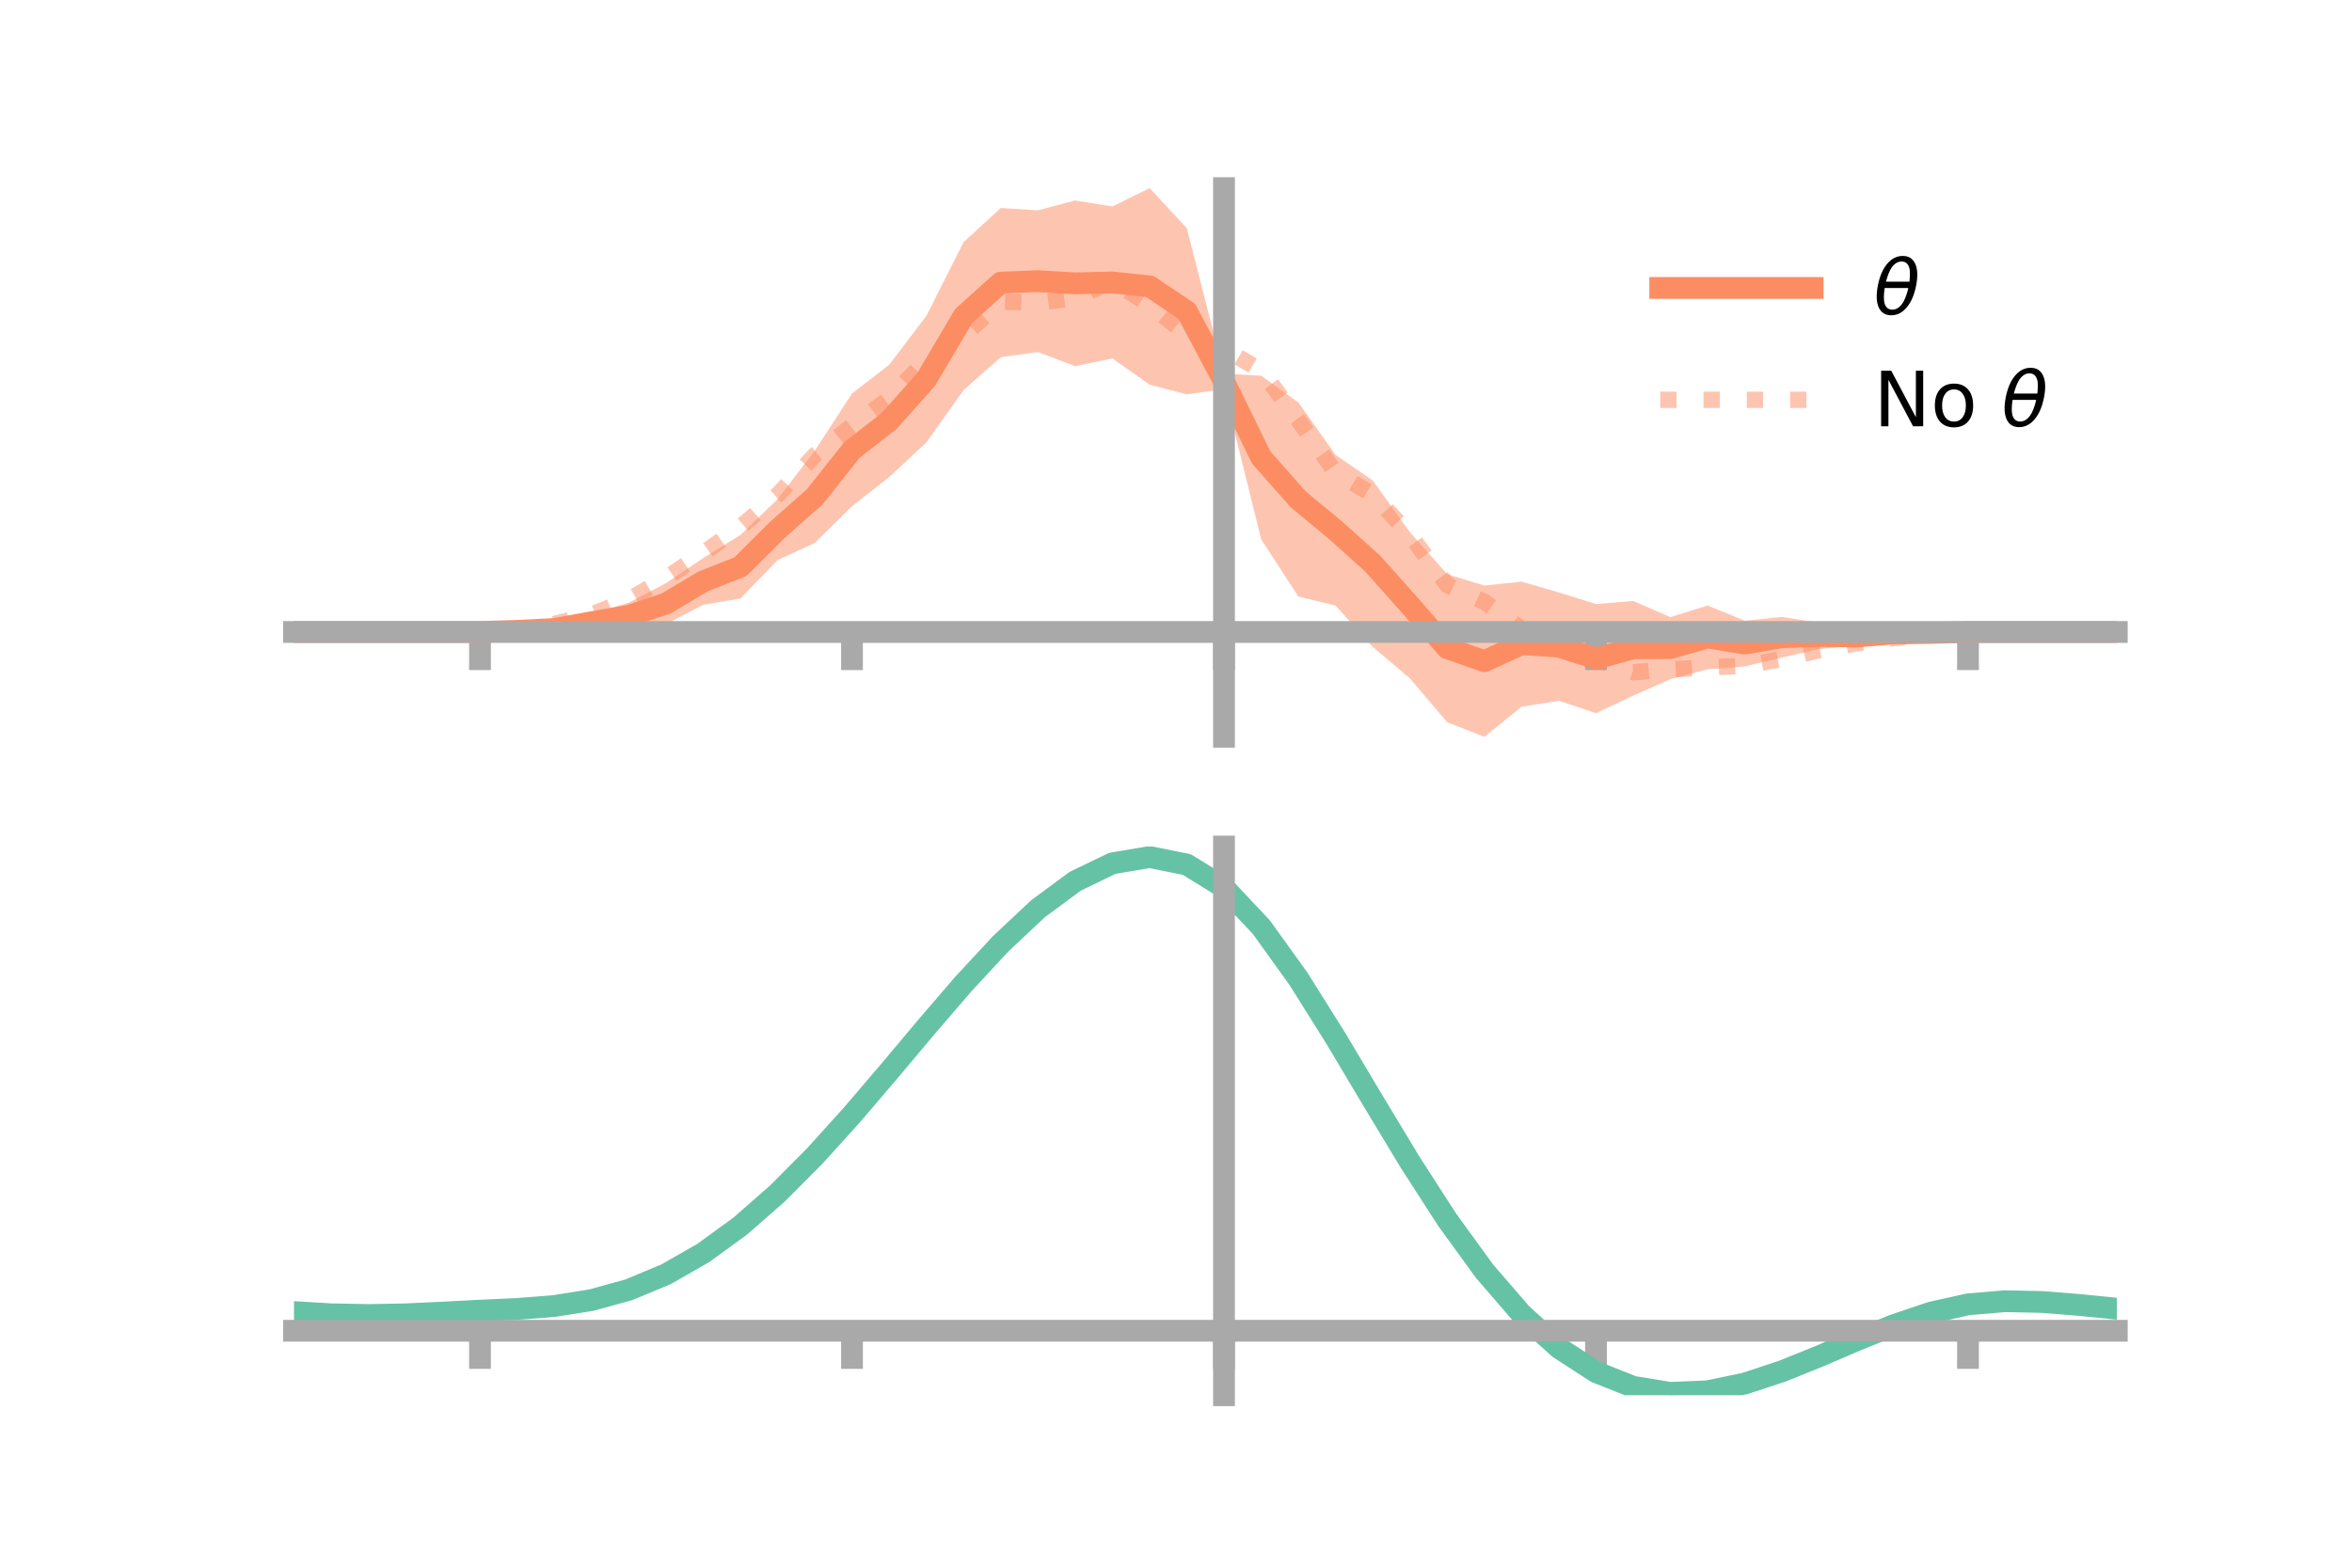
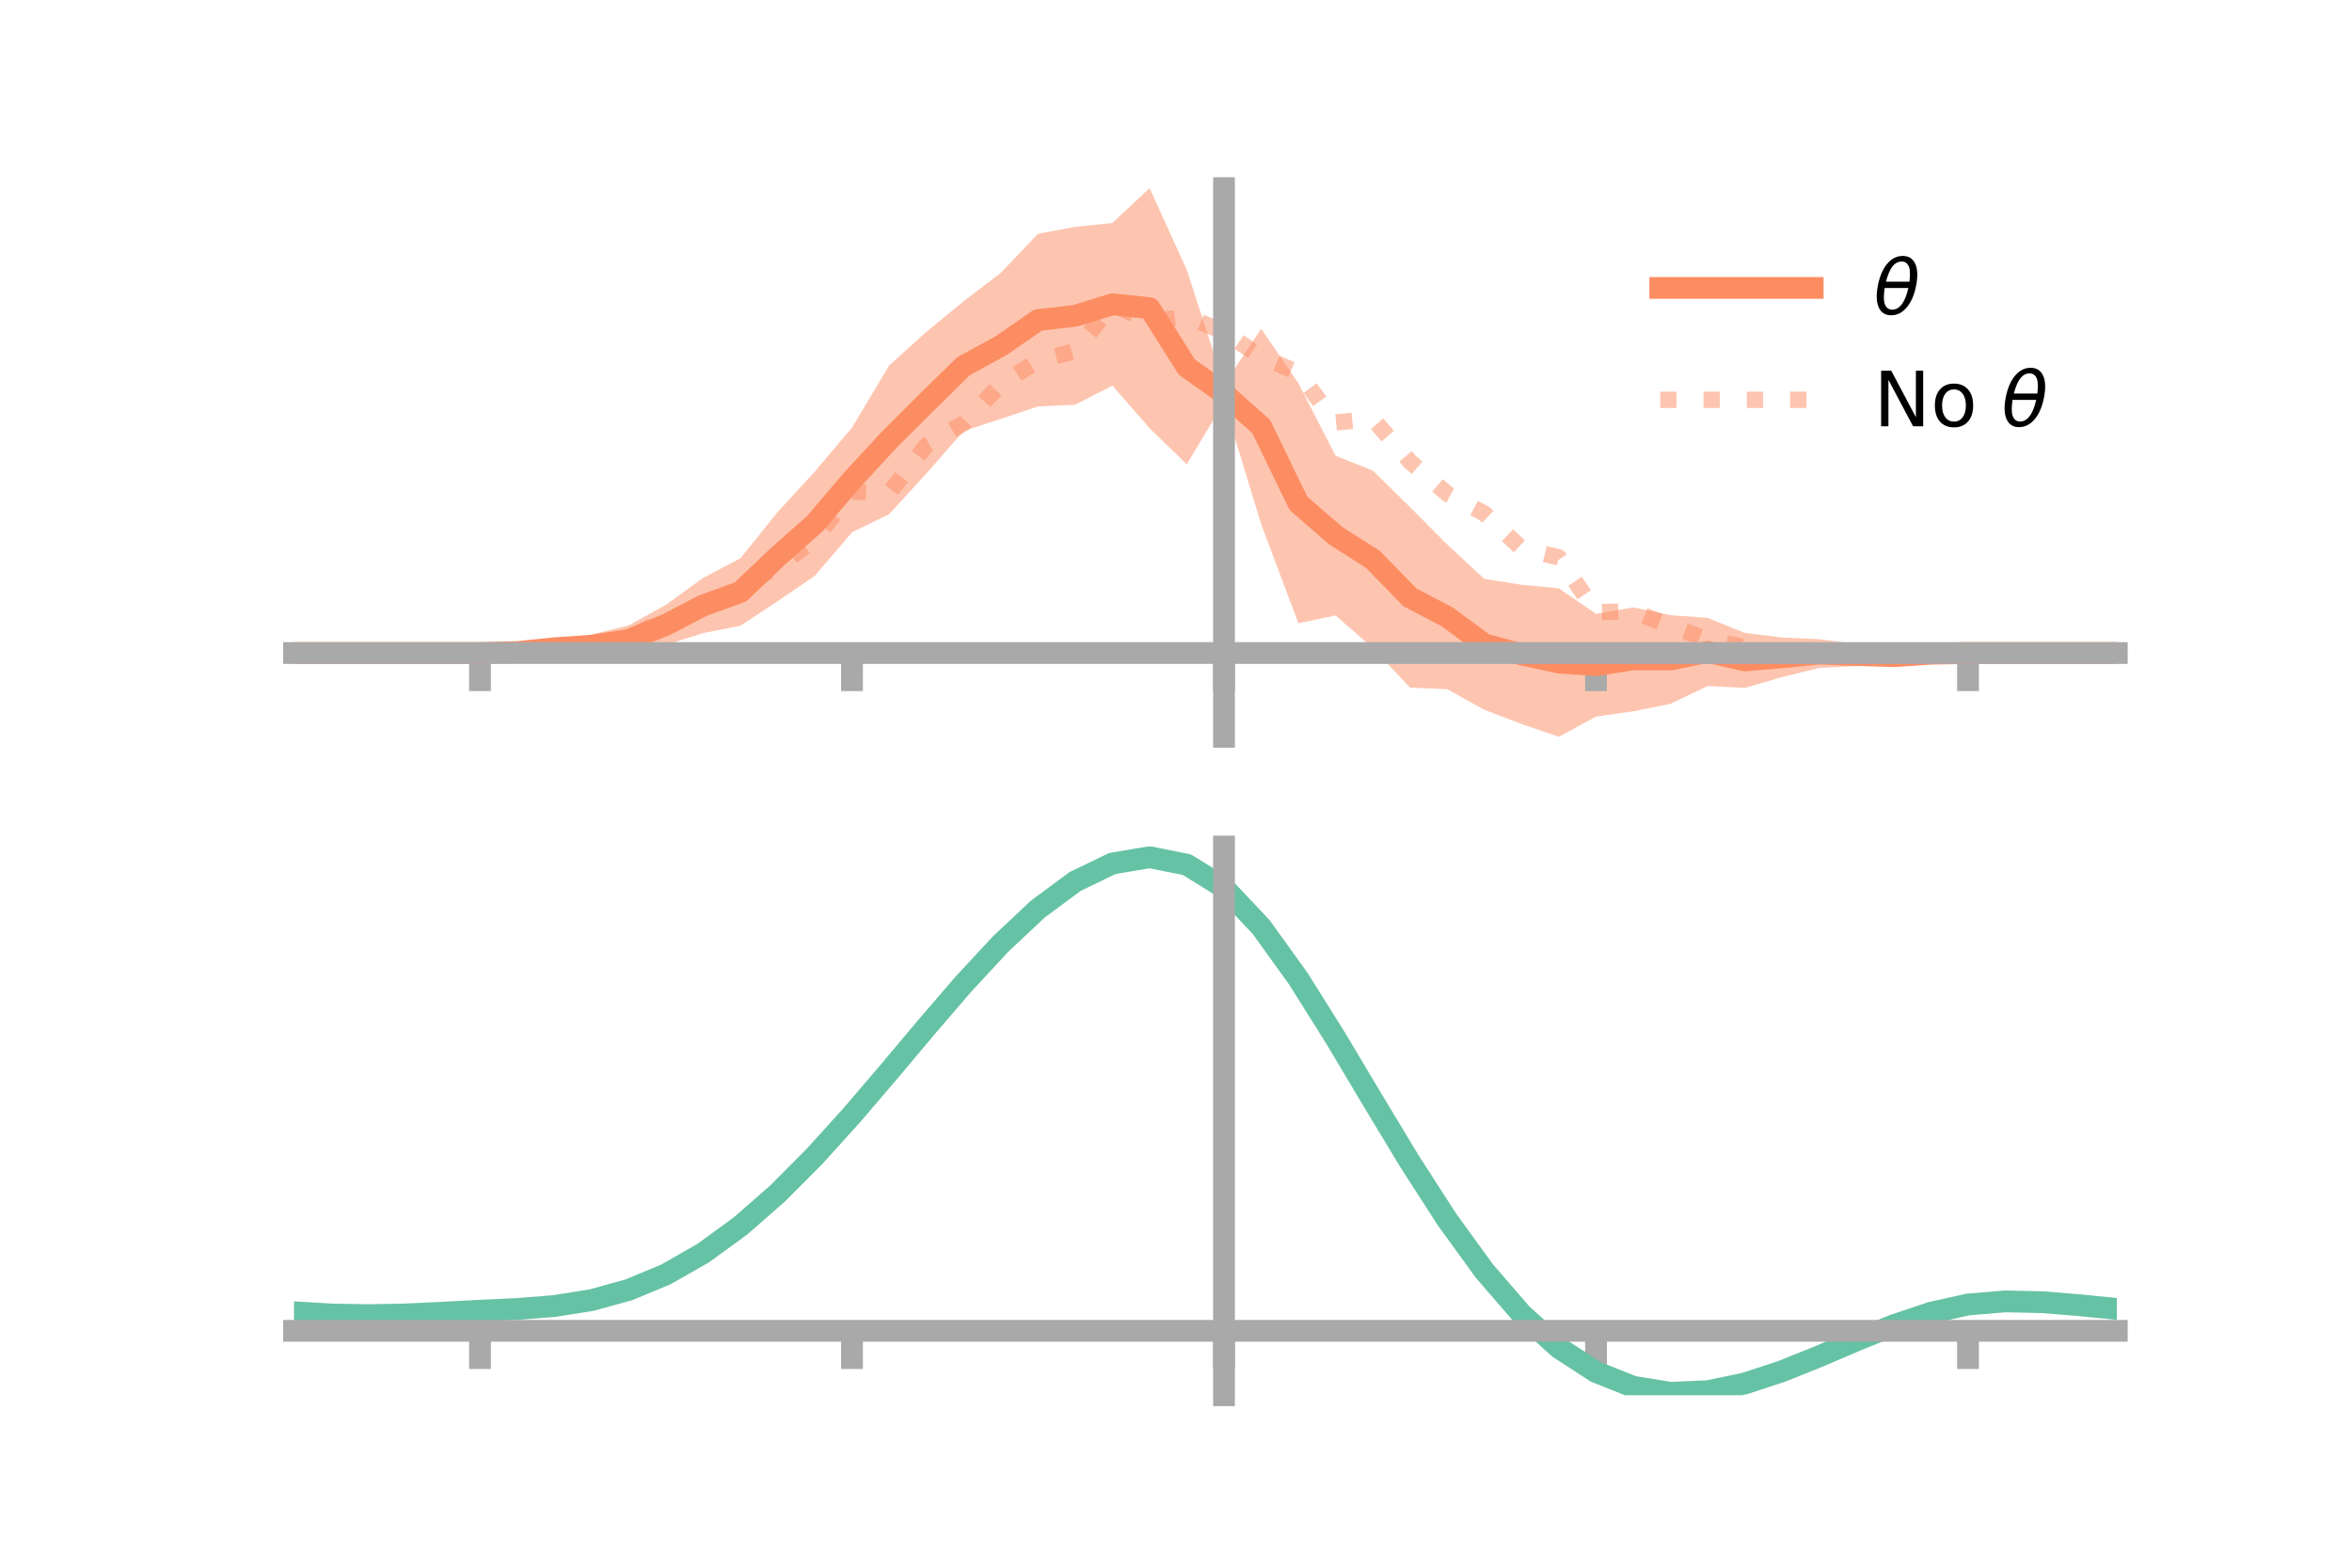
<svg xmlns="http://www.w3.org/2000/svg" xmlns:xlink="http://www.w3.org/1999/xlink" height="144pt" version="1.1" viewBox="0 0 216 144" width="216pt">
  <defs>
    <style type="text/css">*{stroke-linecap:butt;stroke-linejoin:round;}</style>
  </defs>
  <g id="figure_1">
    <g id="patch_1">
      <path d="M 0 144  L 216 144  L 216 0  L 0 0  z " style="fill:none;" />
    </g>
    <g id="axes_1">
      <g id="patch_2">
        <path d="M 27 67.68  L 194.4 67.68  L 194.4 17.28  L 27 17.28  z " style="fill:none;" />
      </g>
      <g id="PolyCollection_1">
-         <path clip-path="url(#p3777c867de)" d="M 27 58.051  L 27 58.051  L 30.416 58.051  L 33.833 58.051  L 37.249 58.051  L 40.665 58.051  L 44.082 58.05  L 47.498 57.764  L 50.914 57.318  L 54.331 56.351  L 57.747 55.355  L 61.163 53.562  L 64.58 51.258  L 67.996 49.139  L 71.412 45.851  L 74.829 41.396  L 78.245 36.145  L 81.661 33.507  L 85.078 29.007  L 88.494 22.239  L 91.91 19.105  L 95.327 19.319  L 98.743 18.414  L 102.159 18.966  L 105.576 17.28  L 108.992 20.956  L 112.408 34.324  L 115.824 34.51  L 119.241 36.967  L 122.657 41.791  L 126.073 44.137  L 129.49 48.897  L 132.906 52.739  L 136.322 53.787  L 139.739 53.423  L 143.155 54.417  L 146.571 55.483  L 149.988 55.202  L 153.404 56.685  L 156.82 55.619  L 160.237 57.015  L 163.653 56.665  L 167.069 57.203  L 170.486 57.662  L 173.902 57.725  L 177.318 57.957  L 180.735 58.051  L 184.151 58.051  L 187.567 58.051  L 190.984 58.051  L 194.4 58.051  L 194.4 58.051  L 194.4 58.051  L 190.984 58.051  L 187.567 58.051  L 184.151 58.051  L 180.735 58.052  L 177.318 58.317  L 173.902 58.645  L 170.486 59.27  L 167.069 59.625  L 163.653 60.396  L 160.237 61.215  L 156.82 61.482  L 153.404 62.381  L 149.988 63.899  L 146.571 65.505  L 143.155 64.37  L 139.739 64.917  L 136.322 67.68  L 132.906 66.344  L 129.49 62.321  L 126.073 59.423  L 122.657 55.627  L 119.241 54.795  L 115.824 49.547  L 112.408 35.742  L 108.992 36.226  L 105.576 35.33  L 102.159 32.92  L 98.743 33.64  L 95.327 32.333  L 91.91 32.81  L 88.494 35.822  L 85.078 40.643  L 81.661 43.822  L 78.245 46.504  L 74.829 49.866  L 71.412 51.449  L 67.996 54.977  L 64.58 55.55  L 61.163 57.32  L 57.747 57.776  L 54.331 57.966  L 50.914 58.236  L 47.498 58.129  L 44.082 58.051  L 40.665 58.051  L 37.249 58.051  L 33.833 58.051  L 30.416 58.051  L 27 58.051  z " style="fill:#fc8d62;fill-opacity:0.5;" />
+         <path clip-path="url(#p8281014822)" d="M 27 59.983  L 27 59.983  L 30.416 59.983  L 33.833 59.983  L 37.249 59.983  L 40.665 59.983  L 44.082 59.982  L 47.498 59.679  L 50.914 59.044  L 54.331 58.28  L 57.747 57.445  L 61.163 55.549  L 64.58 53.08  L 67.996 51.281  L 71.412 47.037  L 74.829 43.314  L 78.245 39.281  L 81.661 33.561  L 85.078 30.48  L 88.494 27.672  L 91.91 25.061  L 95.327 21.472  L 98.743 20.839  L 102.159 20.479  L 105.576 17.28  L 108.992 24.789  L 112.408 35.333  L 115.824 30.194  L 119.241 35.208  L 122.657 41.867  L 126.073 43.224  L 129.49 46.584  L 132.906 50.017  L 136.322 53.176  L 139.739 53.713  L 143.155 54.041  L 146.571 56.383  L 149.988 55.793  L 153.404 56.507  L 156.82 56.754  L 160.237 58.134  L 163.653 58.56  L 167.069 58.712  L 170.486 59.155  L 173.902 59.788  L 177.318 59.832  L 180.735 59.983  L 184.151 59.983  L 187.567 59.983  L 190.984 59.983  L 194.4 59.983  L 194.4 59.983  L 194.4 59.983  L 190.984 59.983  L 187.567 59.983  L 184.151 59.983  L 180.735 59.984  L 177.318 60.264  L 173.902 60.757  L 170.486 61.186  L 167.069 61.352  L 163.653 62.2  L 160.237 63.189  L 156.82 63.015  L 153.404 64.655  L 149.988 65.339  L 146.571 65.82  L 143.155 67.68  L 139.739 66.508  L 136.322 65.2  L 132.906 63.306  L 129.49 63.161  L 126.073 59.523  L 122.657 56.532  L 119.241 57.25  L 115.824 48.162  L 112.408 36.953  L 108.992 42.653  L 105.576 39.335  L 102.159 35.418  L 98.743 37.175  L 95.327 37.334  L 91.91 38.479  L 88.494 39.589  L 85.078 43.493  L 81.661 47.225  L 78.245 48.897  L 74.829 52.894  L 71.412 55.228  L 67.996 57.478  L 64.58 58.152  L 61.163 59.229  L 57.747 60.118  L 54.331 60.346  L 50.914 60.042  L 47.498 60.115  L 44.082 59.983  L 40.665 59.983  L 37.249 59.983  L 33.833 59.983  L 30.416 59.983  L 27 59.983  z " style="fill:#fc8d62;fill-opacity:0.5;" />
      </g>
      <g id="matplotlib.axis_1">
        <g id="xtick_1">
          <g id="line2d_1">
            <defs>
-               <path d="M 0 0  L 0 3.5  " id="m9de3332724" style="stroke:#a9a9a9;stroke-width:2;" />
+               <path d="M 0 0  L 0 3.5  " id="mf28e9d299a" style="stroke:#a9a9a9;stroke-width:2;" />
            </defs>
            <g>
-               <use style="fill:#a9a9a9;stroke:#a9a9a9;stroke-width:2;" x="44.082" xlink:href="#m9de3332724" y="58.051" />
+               <use style="fill:#a9a9a9;stroke:#a9a9a9;stroke-width:2;" x="44.082" xlink:href="#mf28e9d299a" y="59.983" />
            </g>
          </g>
        </g>
        <g id="xtick_2">
          <g id="line2d_2">
            <g>
-               <use style="fill:#a9a9a9;stroke:#a9a9a9;stroke-width:2;" x="78.245" xlink:href="#m9de3332724" y="58.051" />
+               <use style="fill:#a9a9a9;stroke:#a9a9a9;stroke-width:2;" x="78.245" xlink:href="#mf28e9d299a" y="59.983" />
            </g>
          </g>
        </g>
        <g id="xtick_3">
          <g id="line2d_3">
            <g>
-               <use style="fill:#a9a9a9;stroke:#a9a9a9;stroke-width:2;" x="112.408" xlink:href="#m9de3332724" y="58.051" />
+               <use style="fill:#a9a9a9;stroke:#a9a9a9;stroke-width:2;" x="112.408" xlink:href="#mf28e9d299a" y="59.983" />
            </g>
          </g>
        </g>
        <g id="xtick_4">
          <g id="line2d_4">
            <g>
-               <use style="fill:#a9a9a9;stroke:#a9a9a9;stroke-width:2;" x="146.571" xlink:href="#m9de3332724" y="58.051" />
+               <use style="fill:#a9a9a9;stroke:#a9a9a9;stroke-width:2;" x="146.571" xlink:href="#mf28e9d299a" y="59.983" />
            </g>
          </g>
        </g>
        <g id="xtick_5">
          <g id="line2d_5">
            <g>
-               <use style="fill:#a9a9a9;stroke:#a9a9a9;stroke-width:2;" x="180.735" xlink:href="#m9de3332724" y="58.051" />
+               <use style="fill:#a9a9a9;stroke:#a9a9a9;stroke-width:2;" x="180.735" xlink:href="#mf28e9d299a" y="59.983" />
            </g>
          </g>
        </g>
      </g>
      <g id="matplotlib.axis_2" />
      <g id="line2d_6">
-         <path clip-path="url(#p3777c867de)" d="M 27 58.051  L 30.416 58.051  L 33.833 58.051  L 37.249 58.051  L 40.665 58.051  L 44.082 58.051  L 47.498 57.947  L 50.914 57.777  L 54.331 57.158  L 57.747 56.565  L 61.163 55.441  L 64.58 53.404  L 67.996 52.058  L 71.412 48.65  L 74.829 45.631  L 78.245 41.325  L 81.661 38.665  L 85.078 34.825  L 88.494 29.03  L 91.91 25.958  L 95.327 25.826  L 98.743 26.027  L 102.159 25.943  L 105.576 26.305  L 108.992 28.591  L 112.408 35.033  L 115.824 42.028  L 119.241 45.881  L 122.657 48.709  L 126.073 51.78  L 129.49 55.609  L 132.906 59.541  L 136.322 60.734  L 139.739 59.17  L 143.155 59.394  L 146.571 60.494  L 149.988 59.551  L 153.404 59.533  L 156.82 58.55  L 160.237 59.115  L 163.653 58.53  L 167.069 58.414  L 170.486 58.466  L 173.902 58.185  L 177.318 58.137  L 180.735 58.051  L 184.151 58.051  L 187.567 58.051  L 190.984 58.051  L 194.4 58.051  " style="fill:none;stroke:#fc8d62;stroke-linecap:square;stroke-width:2;" />
+         <path clip-path="url(#p8281014822)" d="M 27 59.983  L 30.416 59.983  L 33.833 59.983  L 37.249 59.983  L 40.665 59.983  L 44.082 59.983  L 47.498 59.897  L 50.914 59.543  L 54.331 59.313  L 57.747 58.781  L 61.163 57.389  L 64.58 55.616  L 67.996 54.379  L 71.412 51.133  L 74.829 48.104  L 78.245 44.089  L 81.661 40.393  L 85.078 36.986  L 88.494 33.63  L 91.91 31.77  L 95.327 29.403  L 98.743 29.007  L 102.159 27.948  L 105.576 28.308  L 108.992 33.721  L 112.408 36.143  L 115.824 39.178  L 119.241 46.229  L 122.657 49.2  L 126.073 51.374  L 129.49 54.873  L 132.906 56.661  L 136.322 59.188  L 139.739 60.111  L 143.155 60.86  L 146.571 61.102  L 149.988 60.566  L 153.404 60.581  L 156.82 59.885  L 160.237 60.661  L 163.653 60.38  L 167.069 60.032  L 170.486 60.17  L 173.902 60.272  L 177.318 60.048  L 180.735 59.983  L 184.151 59.983  L 187.567 59.983  L 190.984 59.983  L 194.4 59.983  " style="fill:none;stroke:#fc8d62;stroke-linecap:square;stroke-width:2;" />
      </g>
      <g id="line2d_7">
-         <path clip-path="url(#p3777c867de)" d="M 27 58.051  L 30.416 58.051  L 33.833 58.051  L 37.249 58.051  L 40.665 58.051  L 44.082 58.049  L 47.498 57.851  L 50.914 57.309  L 54.331 56.457  L 57.747 55.074  L 61.163 53.106  L 64.58 50.798  L 67.996 48.412  L 71.412 45.459  L 74.829 41.81  L 78.245 39.123  L 81.661 36.625  L 85.078 33.069  L 88.494 30.84  L 91.91 27.71  L 95.327 27.806  L 98.743 27.369  L 102.159 25.826  L 105.576 28.002  L 108.992 30.724  L 112.408 32.038  L 115.824 34.036  L 119.241 38.589  L 122.657 43.412  L 126.073 45.427  L 129.49 49.142  L 132.906 53.748  L 136.322 55.286  L 139.739 57.776  L 143.155 58.804  L 146.571 60.59  L 149.988 61.754  L 153.404 61.486  L 156.82 61.308  L 160.237 61.16  L 163.653 60.531  L 167.069 59.728  L 170.486 59.088  L 173.902 58.619  L 177.318 58.228  L 180.735 58.053  L 184.151 58.051  L 187.567 58.051  L 190.984 58.051  L 194.4 58.051  " style="fill:none;stroke:#fc8d62;stroke-dasharray:1.5,2.475;stroke-dashoffset:0;stroke-opacity:0.5;stroke-width:1.5;" />
+         <path clip-path="url(#p8281014822)" d="M 27 59.983  L 30.416 59.983  L 33.833 59.983  L 37.249 59.983  L 40.665 59.983  L 44.082 59.983  L 47.498 59.902  L 50.914 59.705  L 54.331 59.107  L 57.747 58.665  L 61.163 56.831  L 64.58 55.771  L 67.996 53.935  L 71.412 52.033  L 74.829 49.555  L 78.245 45.161  L 81.661 45.269  L 85.078 40.906  L 88.494 38.884  L 91.91 35.289  L 95.327 33.136  L 98.743 32.241  L 102.159 27.948  L 105.576 29.532  L 108.992 29.076  L 112.408 30.49  L 115.824 32.79  L 119.241 34.228  L 122.657 38.803  L 126.073 38.48  L 129.49 42.402  L 132.906 45.35  L 136.322 47.169  L 139.739 50.381  L 143.155 51.198  L 146.571 56.228  L 149.988 56.161  L 153.404 57.494  L 156.82 58.749  L 160.237 59.459  L 163.653 60.29  L 167.069 59.831  L 170.486 60.225  L 173.902 60.072  L 177.318 60.038  L 180.735 59.983  L 184.151 59.983  L 187.567 59.983  L 190.984 59.983  L 194.4 59.983  " style="fill:none;stroke:#fc8d62;stroke-dasharray:1.5,2.475;stroke-dashoffset:0;stroke-opacity:0.5;stroke-width:1.5;" />
      </g>
      <g id="patch_3">
        <path d="M 112.408 67.68  L 112.408 17.28  " style="fill:none;stroke:#a9a9a9;stroke-linecap:square;stroke-linejoin:miter;stroke-width:2;" />
      </g>
      <g id="patch_4">
        <path d="M 194.4 67.68  L 194.4 17.28  " style="fill:none;" />
      </g>
      <g id="patch_5">
-         <path d="M 27 58.051  L 194.4 58.051  " style="fill:none;stroke:#a9a9a9;stroke-linecap:square;stroke-linejoin:miter;stroke-width:2;" />
+         <path d="M 27 59.983  L 194.4 59.983  " style="fill:none;stroke:#a9a9a9;stroke-linecap:square;stroke-linejoin:miter;stroke-width:2;" />
      </g>
      <g id="patch_6">
        <path d="M 27 17.28  L 194.4 17.28  " style="fill:none;" />
      </g>
      <g id="legend_1">
        <g id="line2d_8">
          <path d="M 152.47 26.449  L 166.47 26.449  " style="fill:none;stroke:#fc8d62;stroke-linecap:square;stroke-width:2;" />
        </g>
        <g id="line2d_9" />
        <g id="text_1">
          <g transform="translate(172.07 28.89891)scale(0.07 -0.07)">
            <defs>
              <path d="M 45.516 34.672  L 14.453 34.672  Q 12.359 20.062 14.5 13.875  Q 17.188 6.25 24.469 6.25  Q 31.781 6.25 37.359 13.922  Q 42.234 20.656 45.516 34.672  z M 47.016 42.969  Q 48.344 56.844 46.625 61.719  Q 43.953 69.438 36.766 69.438  Q 29.297 69.438 23.828 61.812  Q 19.531 55.672 16.156 42.969  z M 38.188 76.766  Q 49.906 76.766 54.594 66.406  Q 59.281 56.109 55.719 37.844  Q 52.203 19.625 43.453 9.281  Q 34.766 -1.125 23.047 -1.125  Q 11.281 -1.125 6.641 9.281  Q 2 19.625 5.516 37.844  Q 9.078 56.109 17.719 66.406  Q 26.422 76.766 38.188 76.766  z " id="DejaVuSans-Oblique-952" />
            </defs>
            <use transform="translate(0 0.234375)" xlink:href="#DejaVuSans-Oblique-952" />
          </g>
        </g>
        <g id="line2d_10">
          <path d="M 152.47 36.724  L 166.47 36.724  " style="fill:none;stroke:#fc8d62;stroke-dasharray:1.5,2.475;stroke-dashoffset:0;stroke-opacity:0.5;stroke-width:1.5;" />
        </g>
        <g id="line2d_11" />
        <g id="text_2">
          <g transform="translate(172.07 39.17359)scale(0.07 -0.07)">
            <defs>
              <path d="M 9.812 72.906  L 23.094 72.906  L 55.422 11.922  L 55.422 72.906  L 64.984 72.906  L 64.984 0  L 51.703 0  L 19.391 60.984  L 19.391 0  L 9.812 0  z " id="DejaVuSans-78" />
              <path d="M 30.609 48.391  Q 23.391 48.391 19.188 42.75  Q 14.984 37.109 14.984 27.297  Q 14.984 17.484 19.156 11.844  Q 23.344 6.203 30.609 6.203  Q 37.797 6.203 41.984 11.859  Q 46.188 17.531 46.188 27.297  Q 46.188 37.016 41.984 42.703  Q 37.797 48.391 30.609 48.391  z M 30.609 56  Q 42.328 56 49.016 48.375  Q 55.719 40.766 55.719 27.297  Q 55.719 13.875 49.016 6.219  Q 42.328 -1.422 30.609 -1.422  Q 18.844 -1.422 12.172 6.219  Q 5.516 13.875 5.516 27.297  Q 5.516 40.766 12.172 48.375  Q 18.844 56 30.609 56  z " id="DejaVuSans-111" />
              <path id="DejaVuSans-32" />
            </defs>
            <use transform="translate(0 0.234375)" xlink:href="#DejaVuSans-78" />
            <use transform="translate(74.80469 0.234375)" xlink:href="#DejaVuSans-111" />
            <use transform="translate(135.9863 0.234375)" xlink:href="#DejaVuSans-32" />
            <use transform="translate(167.7734 0.234375)" xlink:href="#DejaVuSans-Oblique-952" />
          </g>
        </g>
      </g>
    </g>
    <g id="axes_2">
      <g id="patch_7">
        <path d="M 27 128.16  L 194.4 128.16  L 194.4 77.76  L 27 77.76  z " style="fill:none;" />
      </g>
      <g id="PolyCollection_2">
-         <path clip-path="url(#p03a1f4eb00)" d="M 27 120.56  L 27 120.481  L 30.416 120.694  L 33.833 120.762  L 37.249 120.69  L 40.665 120.523  L 44.082 120.337  L 47.498 120.175  L 50.914 119.898  L 54.331 119.347  L 57.747 118.393  L 61.163 116.947  L 64.58 114.955  L 67.996 112.41  L 71.412 109.344  L 74.829 105.825  L 78.245 101.952  L 81.661 97.856  L 85.078 93.691  L 88.494 89.632  L 91.91 85.867  L 95.327 82.596  L 98.743 80.021  L 102.159 78.344  L 105.576 77.76  L 108.992 78.457  L 112.408 80.604  L 115.824 84.282  L 119.241 89.105  L 122.657 94.633  L 126.073 100.455  L 129.49 106.209  L 132.906 111.598  L 136.322 116.385  L 139.739 120.405  L 143.155 123.555  L 146.571 125.801  L 149.988 127.166  L 153.404 127.724  L 156.82 127.586  L 160.237 126.887  L 163.653 125.781  L 167.069 124.427  L 170.486 122.99  L 173.902 121.626  L 177.318 120.49  L 180.735 119.729  L 184.151 119.444  L 187.567 119.521  L 190.984 119.805  L 194.4 120.161  L 194.4 120.265  L 194.4 120.265  L 190.984 119.933  L 187.567 119.667  L 184.151 119.599  L 180.735 119.889  L 177.318 120.66  L 173.902 121.828  L 170.486 123.241  L 167.069 124.734  L 163.653 126.138  L 160.237 127.284  L 156.82 128.008  L 153.404 128.16  L 149.988 127.612  L 146.571 126.268  L 143.155 124.072  L 139.739 121.009  L 136.322 117.117  L 132.906 112.486  L 129.49 107.273  L 126.073 101.701  L 122.657 96.058  L 119.241 90.694  L 115.824 86.012  L 112.408 82.442  L 108.992 80.364  L 105.576 79.693  L 102.159 80.258  L 98.743 81.876  L 95.327 84.352  L 91.91 87.49  L 88.494 91.094  L 85.078 94.973  L 81.661 98.947  L 78.245 102.85  L 74.829 106.538  L 71.412 109.888  L 67.996 112.81  L 64.58 115.241  L 61.163 117.155  L 57.747 118.557  L 54.331 119.488  L 50.914 120.027  L 47.498 120.294  L 44.082 120.444  L 40.665 120.614  L 37.249 120.762  L 33.833 120.819  L 30.416 120.753  L 27 120.56  z " style="fill:#66c2a5;fill-opacity:0.5;" />
+         <path clip-path="url(#p64fdbf0d6e)" d="M 27 120.581  L 27 120.498  L 30.416 120.709  L 33.833 120.775  L 37.249 120.701  L 40.665 120.532  L 44.082 120.343  L 47.498 120.18  L 50.914 119.903  L 54.331 119.352  L 57.747 118.398  L 61.163 116.952  L 64.58 114.961  L 67.996 112.417  L 71.412 109.352  L 74.829 105.833  L 78.245 101.961  L 81.661 97.865  L 85.078 93.7  L 88.494 89.64  L 91.91 85.874  L 95.327 82.601  L 98.743 80.025  L 102.159 78.345  L 105.576 77.76  L 108.992 78.456  L 112.408 80.601  L 115.824 84.279  L 119.241 89.102  L 122.657 94.63  L 126.073 100.452  L 129.49 106.206  L 132.906 111.592  L 136.322 116.378  L 139.739 120.395  L 143.155 123.544  L 146.571 125.788  L 149.988 127.152  L 153.404 127.711  L 156.82 127.574  L 160.237 126.877  L 163.653 125.774  L 167.069 124.424  L 170.486 122.99  L 173.902 121.63  L 177.318 120.497  L 180.735 119.741  L 184.151 119.459  L 187.567 119.538  L 190.984 119.824  L 194.4 120.179  L 194.4 120.287  L 194.4 120.287  L 190.984 119.956  L 187.567 119.688  L 184.151 119.619  L 180.735 119.906  L 177.318 120.675  L 173.902 121.841  L 170.486 123.25  L 167.069 124.741  L 163.653 126.142  L 160.237 127.286  L 156.82 128.009  L 153.404 128.16  L 149.988 127.612  L 146.571 126.269  L 143.155 124.074  L 139.739 121.013  L 136.322 117.123  L 132.906 112.496  L 129.49 107.286  L 126.073 101.716  L 122.657 96.076  L 119.241 90.714  L 115.824 86.033  L 112.408 82.464  L 108.992 80.389  L 105.576 79.719  L 102.159 80.286  L 98.743 81.905  L 95.327 84.381  L 91.91 87.518  L 88.494 91.121  L 85.078 94.998  L 81.661 98.969  L 78.245 102.869  L 74.829 106.553  L 71.412 109.901  L 67.996 112.82  L 64.58 115.248  L 61.163 117.159  L 57.747 118.559  L 54.331 119.489  L 50.914 120.028  L 47.498 120.296  L 44.082 120.448  L 40.665 120.621  L 37.249 120.772  L 33.833 120.834  L 30.416 120.772  L 27 120.581  z " style="fill:#66c2a5;fill-opacity:0.5;" />
      </g>
      <g id="matplotlib.axis_3">
        <g id="xtick_6">
          <g id="line2d_12">
            <g>
-               <use style="fill:#a9a9a9;stroke:#a9a9a9;stroke-width:2;" x="44.082" xlink:href="#m9de3332724" y="122.236" />
+               <use style="fill:#a9a9a9;stroke:#a9a9a9;stroke-width:2;" x="44.082" xlink:href="#mf28e9d299a" y="122.244" />
            </g>
          </g>
        </g>
        <g id="xtick_7">
          <g id="line2d_13">
            <g>
-               <use style="fill:#a9a9a9;stroke:#a9a9a9;stroke-width:2;" x="78.245" xlink:href="#m9de3332724" y="122.236" />
+               <use style="fill:#a9a9a9;stroke:#a9a9a9;stroke-width:2;" x="78.245" xlink:href="#mf28e9d299a" y="122.244" />
            </g>
          </g>
        </g>
        <g id="xtick_8">
          <g id="line2d_14">
            <g>
-               <use style="fill:#a9a9a9;stroke:#a9a9a9;stroke-width:2;" x="112.408" xlink:href="#m9de3332724" y="122.236" />
+               <use style="fill:#a9a9a9;stroke:#a9a9a9;stroke-width:2;" x="112.408" xlink:href="#mf28e9d299a" y="122.244" />
            </g>
          </g>
        </g>
        <g id="xtick_9">
          <g id="line2d_15">
            <g>
-               <use style="fill:#a9a9a9;stroke:#a9a9a9;stroke-width:2;" x="146.571" xlink:href="#m9de3332724" y="122.236" />
+               <use style="fill:#a9a9a9;stroke:#a9a9a9;stroke-width:2;" x="146.571" xlink:href="#mf28e9d299a" y="122.244" />
            </g>
          </g>
        </g>
        <g id="xtick_10">
          <g id="line2d_16">
            <g>
-               <use style="fill:#a9a9a9;stroke:#a9a9a9;stroke-width:2;" x="180.735" xlink:href="#m9de3332724" y="122.236" />
+               <use style="fill:#a9a9a9;stroke:#a9a9a9;stroke-width:2;" x="180.735" xlink:href="#mf28e9d299a" y="122.244" />
            </g>
          </g>
        </g>
      </g>
      <g id="matplotlib.axis_4" />
      <g id="line2d_17">
-         <path clip-path="url(#p03a1f4eb00)" d="M 27 120.52  L 30.416 120.724  L 33.833 120.79  L 37.249 120.726  L 40.665 120.569  L 44.082 120.39  L 47.498 120.234  L 50.914 119.963  L 54.331 119.417  L 57.747 118.475  L 61.163 117.051  L 64.58 115.098  L 67.996 112.61  L 71.412 109.616  L 74.829 106.181  L 78.245 102.401  L 81.661 98.402  L 85.078 94.332  L 88.494 90.363  L 91.91 86.678  L 95.327 83.474  L 98.743 80.948  L 102.159 79.301  L 105.576 78.726  L 108.992 79.411  L 112.408 81.523  L 115.824 85.147  L 119.241 89.9  L 122.657 95.345  L 126.073 101.078  L 129.49 106.741  L 132.906 112.042  L 136.322 116.751  L 139.739 120.707  L 143.155 123.813  L 146.571 126.034  L 149.988 127.389  L 153.404 127.942  L 156.82 127.797  L 160.237 127.086  L 163.653 125.959  L 167.069 124.581  L 170.486 123.115  L 173.902 121.727  L 177.318 120.575  L 180.735 119.809  L 184.151 119.521  L 187.567 119.594  L 190.984 119.869  L 194.4 120.213  " style="fill:none;stroke:#66c2a5;stroke-linecap:square;stroke-width:2;" />
+         <path clip-path="url(#p64fdbf0d6e)" d="M 27 120.539  L 30.416 120.74  L 33.833 120.804  L 37.249 120.737  L 40.665 120.577  L 44.082 120.396  L 47.498 120.238  L 50.914 119.966  L 54.331 119.421  L 57.747 118.479  L 61.163 117.056  L 64.58 115.105  L 67.996 112.618  L 71.412 109.626  L 74.829 106.193  L 78.245 102.415  L 81.661 98.417  L 85.078 94.349  L 88.494 90.38  L 91.91 86.696  L 95.327 83.491  L 98.743 80.965  L 102.159 79.316  L 105.576 78.74  L 108.992 79.422  L 112.408 81.532  L 115.824 85.156  L 119.241 89.908  L 122.657 95.353  L 126.073 101.084  L 129.49 106.746  L 132.906 112.044  L 136.322 116.751  L 139.739 120.704  L 143.155 123.809  L 146.571 126.028  L 149.988 127.382  L 153.404 127.935  L 156.82 127.791  L 160.237 127.082  L 163.653 125.958  L 167.069 124.582  L 170.486 123.12  L 173.902 121.735  L 177.318 120.586  L 180.735 119.824  L 184.151 119.539  L 187.567 119.613  L 190.984 119.89  L 194.4 120.233  " style="fill:none;stroke:#66c2a5;stroke-linecap:square;stroke-width:2;" />
      </g>
      <g id="patch_8">
        <path d="M 112.408 128.16  L 112.408 77.76  " style="fill:none;stroke:#a9a9a9;stroke-linecap:square;stroke-linejoin:miter;stroke-width:2;" />
      </g>
      <g id="patch_9">
        <path d="M 194.4 128.16  L 194.4 77.76  " style="fill:none;" />
      </g>
      <g id="patch_10">
-         <path d="M 27 122.236  L 194.4 122.236  " style="fill:none;stroke:#a9a9a9;stroke-linecap:square;stroke-linejoin:miter;stroke-width:2;" />
+         <path d="M 27 122.244  L 194.4 122.244  " style="fill:none;stroke:#a9a9a9;stroke-linecap:square;stroke-linejoin:miter;stroke-width:2;" />
      </g>
      <g id="patch_11">
        <path d="M 27 77.76  L 194.4 77.76  " style="fill:none;" />
      </g>
    </g>
  </g>
  <defs>
-     <clipPath id="p3777c867de">
+     <clipPath id="p8281014822">
      <rect height="50.4" width="167.4" x="27" y="17.28" />
    </clipPath>
-     <clipPath id="p03a1f4eb00">
+     <clipPath id="p64fdbf0d6e">
      <rect height="50.4" width="167.4" x="27" y="77.76" />
    </clipPath>
  </defs>
</svg>
